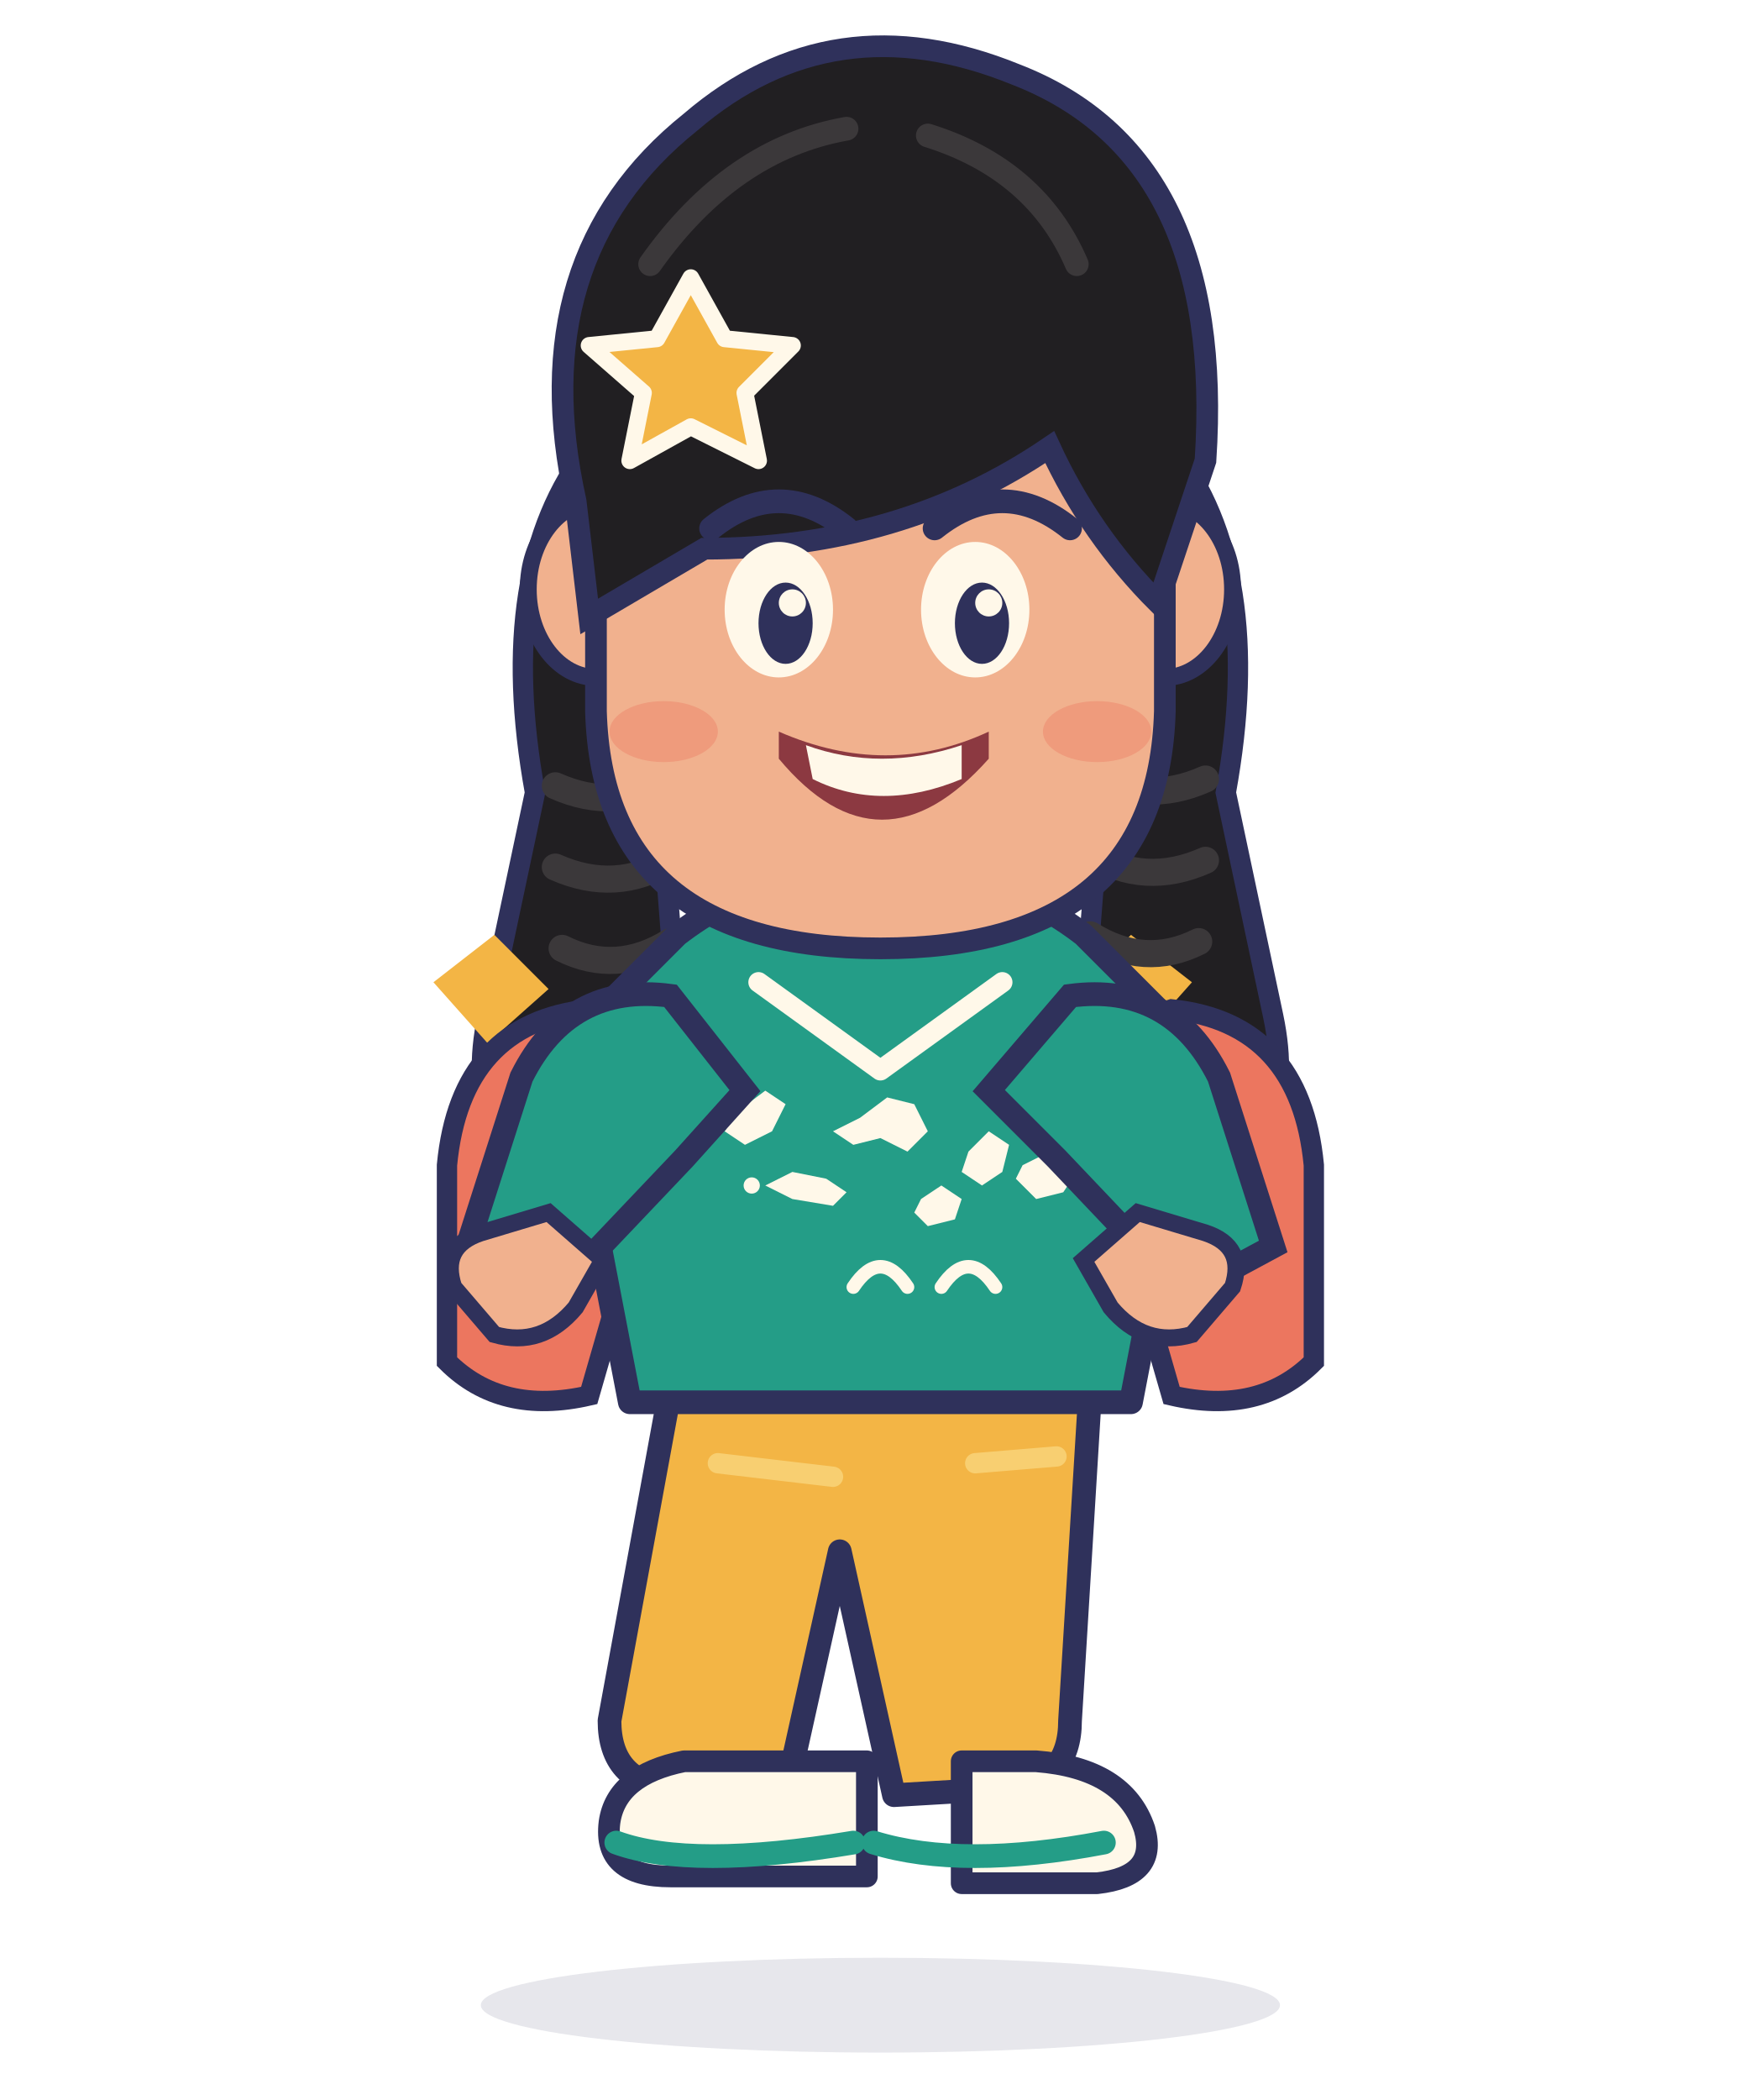
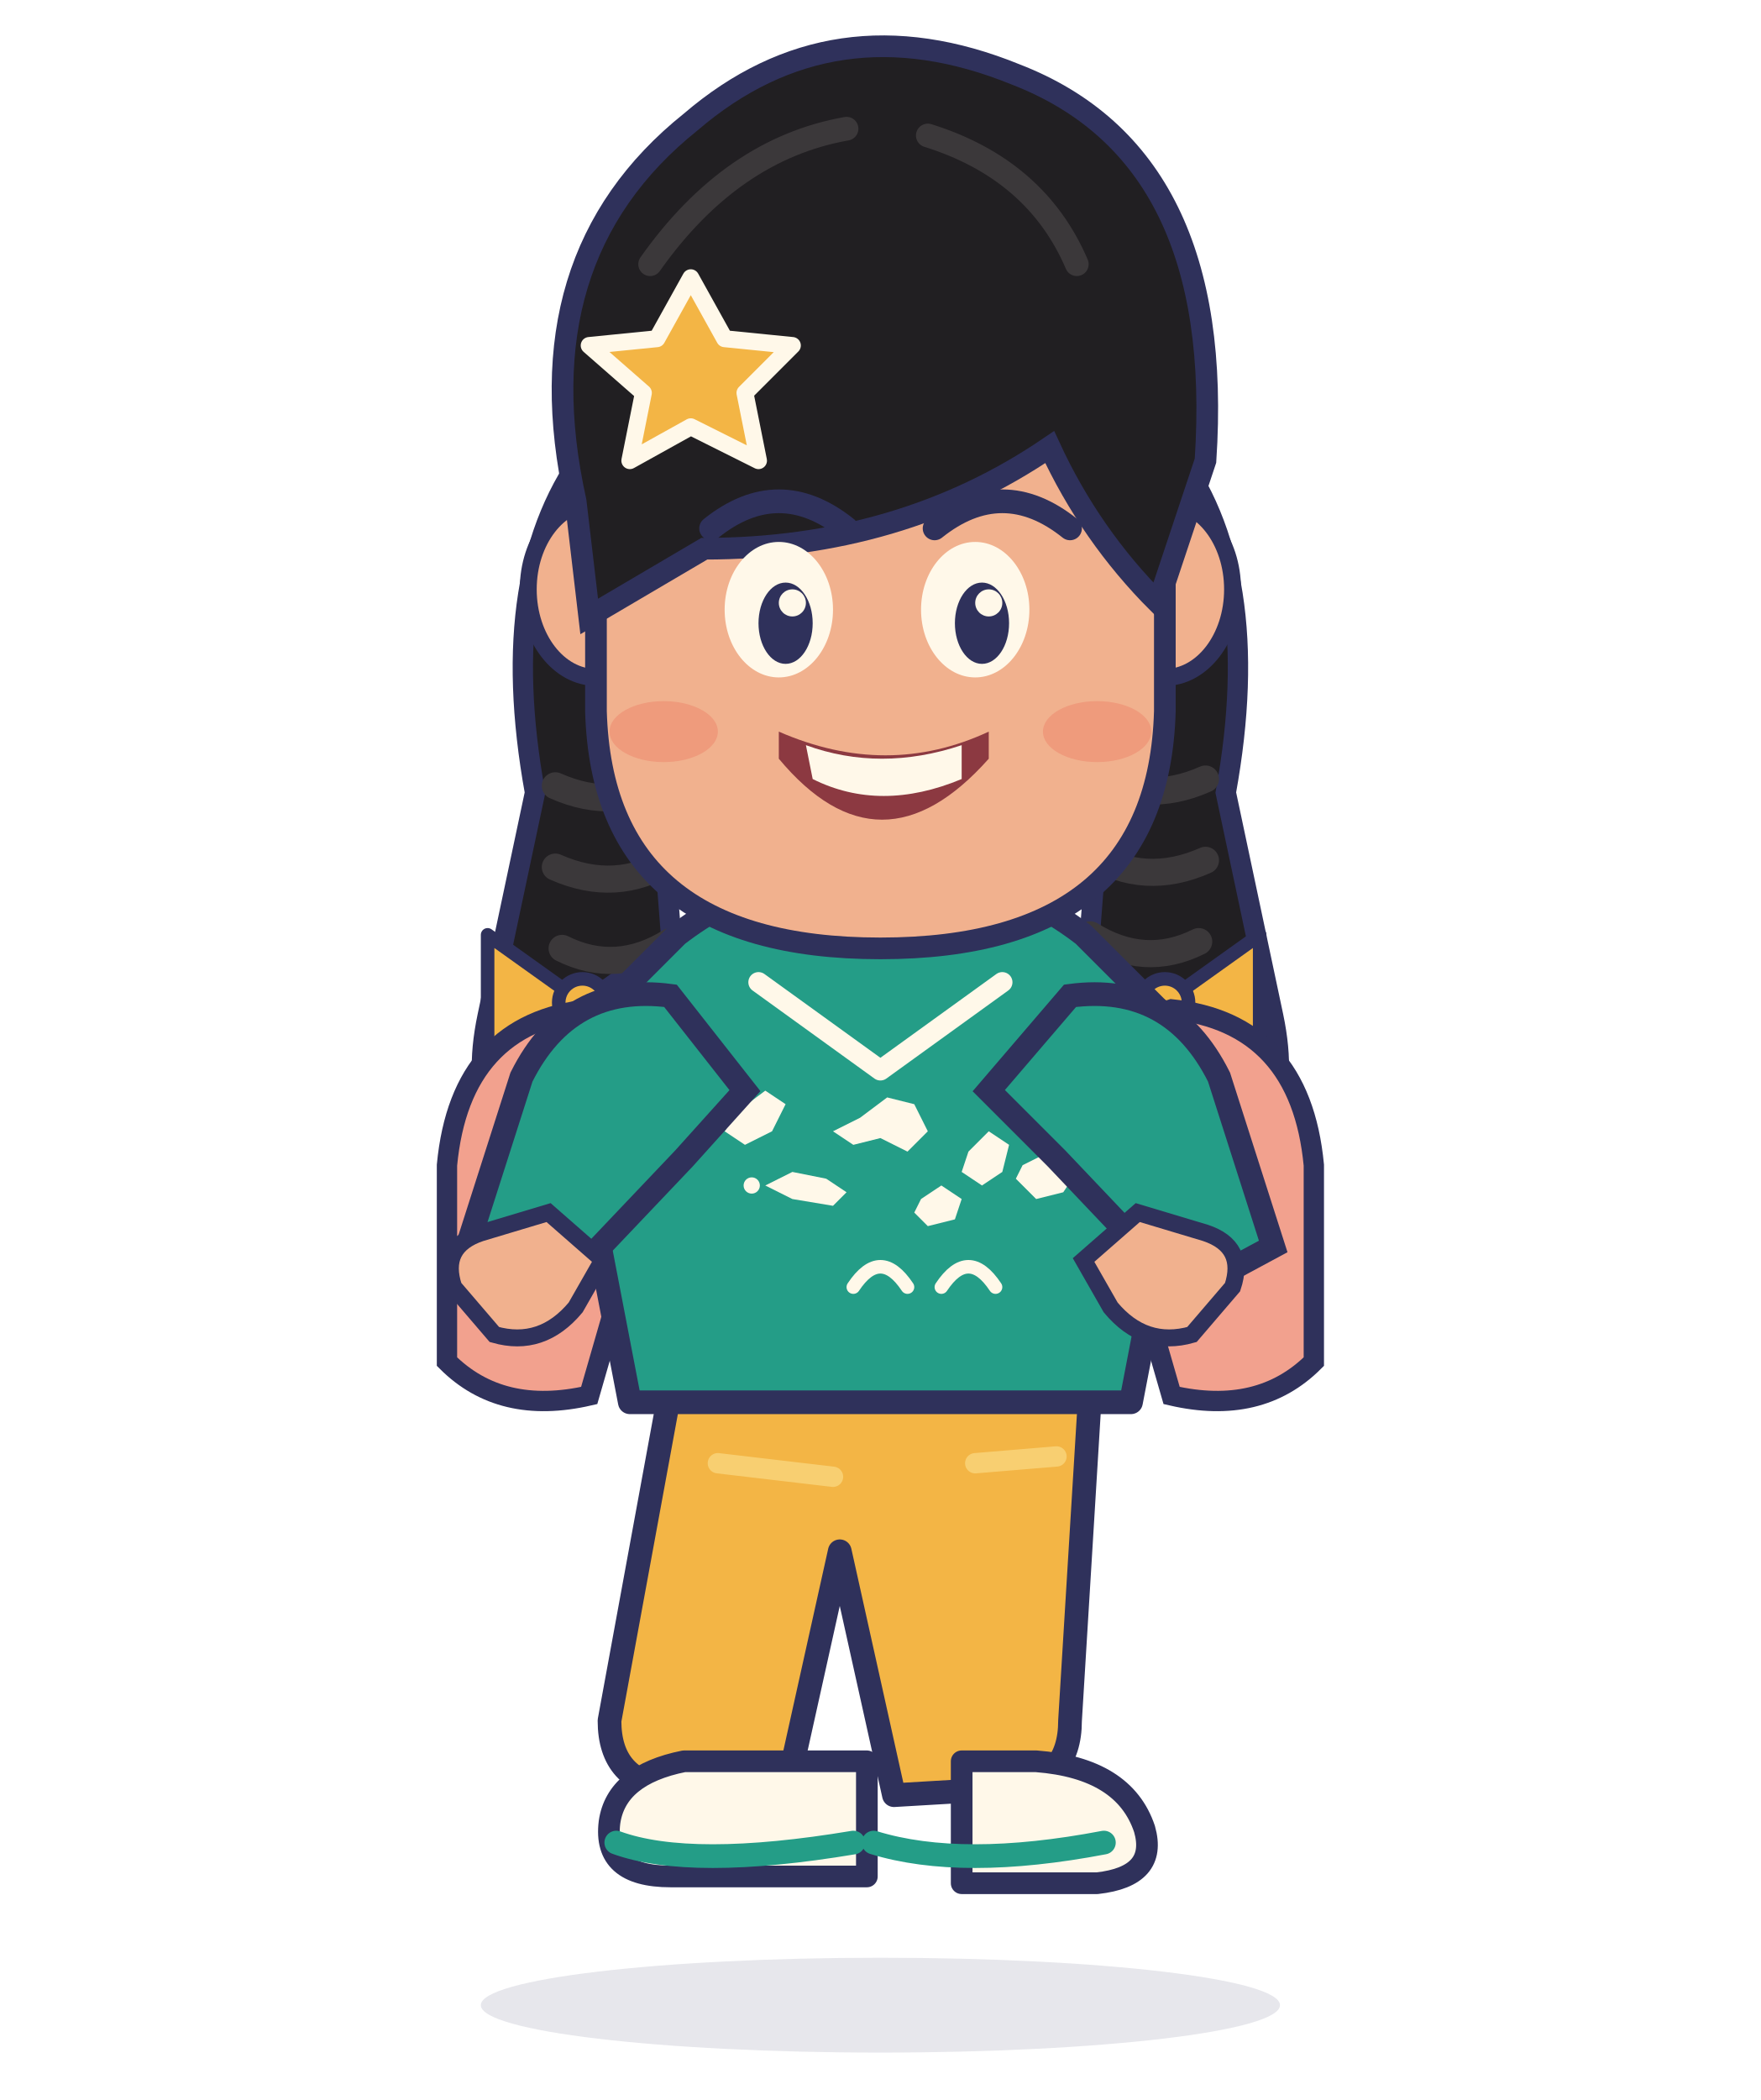
<svg xmlns="http://www.w3.org/2000/svg" viewBox="0 0 260 310" role="img" aria-label="Nara — greeting / neutral">
  <ellipse cx="130" cy="296" rx="59" ry="7" fill="#2f315b" opacity=".12" />
  <path d="M87 66q-14 18-8 51l-7 33q-4 19 11 24 17-5 17-24l-3-39Zm86 0q14 18 8 51l7 33q4 19-11 24-17-5-17-24l3-39Z" fill="#211f22" stroke="#2f315b" stroke-width="3" />
-   <path d="m64 145 9-7 8 8-9 8Z" fill="#f3b545" />
-   <path d="m176 145-9-7-8 8 9 8Z" fill="#f3b545" />
+   <path d="M86 148 72 138v20Zm0 0 14-10v20Z" fill="#f3b545" stroke="#2f315b" stroke-width="2" stroke-linejoin="round" />
+   <circle cx="86" cy="148" r="3.5" fill="#f3b545" stroke="#2f315b" stroke-width="2" />
+   <path d="M172 148 158 138v20Zm0 0 14-10v20Z" fill="#f3b545" stroke="#2f315b" stroke-width="2" stroke-linejoin="round" />
+   <circle cx="172" cy="148" r="3.5" fill="#f3b545" stroke="#2f315b" stroke-width="2" />
  <path d="M82 116q9 4 17-1m-17 13q9 4 17-1m-16 13q8 4 16-1m79-24q-9 4-17-1m17 13q-9 4-17-1m16 13q-8 4-16-1" fill="none" stroke="#3b383a" stroke-width="4" stroke-linecap="round" />
-   <path d="M87 149q-19 2-21 23v29q8 8 21 5l15-52Zm86 0q19 2 21 23v29q-8 8-21 5l-15-52Z" fill="#ec765f" stroke="#2f315b" stroke-width="3" />
-   <path d="M99 146q-8 17-5 43m67-43q8 17 5 43" fill="none" stroke="#ec765f" stroke-width="10" stroke-linecap="round" />
+   <path d="M87 149q-19 2-21 23v29q8 8 21 5l15-52Zm86 0q19 2 21 23v29q-8 8-21 5l-15-52Z" fill="#f2a18e" stroke="#2f315b" stroke-width="3" />
+   <path d="M99 146q-8 17-5 43m67-43q8 17 5 43" fill="none" stroke="#f2a18e" stroke-width="10" stroke-linecap="round" />
  <path d="M99 205h62l-3 49q0 9-9 10l-17 1-8-36-8 36-17-1q-9-1-9-10Z" fill="#f3b545" stroke="#2f315b" stroke-width="3.5" stroke-linejoin="round" />
  <path d="m106 216 17 2m21-2 12-1" fill="none" stroke="#f8cf71" stroke-width="3" stroke-linecap="round" />
  <path d="M111 260h17v17H99q-10 0-9-8 1-7 11-9Zm31 0h11q13 1 16 10 2 7-7 8h-20Z" fill="#fff8e9" stroke="#2f315b" stroke-width="3.2" stroke-linejoin="round" />
  <path d="M91 272q11 4 35 0m3 0q13 4 34 0" fill="none" stroke="#249d87" stroke-width="3.5" stroke-linecap="round" />
  <path d="M108 116h44v27q-3 13-22 13t-22-13Z" fill="#f1b18e" stroke="#2f315b" stroke-width="2.5" />
  <path d="M100 138q13-10 30-10t30 10l17 17-10 52H93l-10-52Z" fill="#249d87" stroke="#2f315b" stroke-width="3.5" stroke-linejoin="round" />
  <path d="m112 145 18 13 18-13" fill="none" stroke="#fff8e9" stroke-width="3" stroke-linecap="round" stroke-linejoin="round" />
  <path d="m109 164 4-3 3 2-2 4-4 2-3-2Zm8 9 5 1 3 2-2 2-6-1-4-2Zm10-8 4-3 4 1 2 4-3 3-4-2-4 1-3-2Zm9 12 3-2 3 2-1 3-4 1-2-2Zm7-7 3-3 3 2-1 4-3 2-3-2Zm8 2 4-2 4 3-2 3-4 1-3-3Z" fill="#fff8e9" />
  <circle cx="111" cy="175" r="1.2" fill="#fff8e9" />
  <circle cx="153" cy="165" r="1.3" fill="#fff8e9" />
  <path d="M126 190q4-6 8 0m5 0q4-6 8 0" stroke="#fff8e9" stroke-width="2" fill="none" stroke-linecap="round" />
  <path d="M99 147q-15-2-22 12l-8 25 13 7 19-20 9-10Zm59 0q15-2 22 12l8 25-13 7-19-20-10-10Z" fill="#249d87" stroke="#2f315b" stroke-width="3.5" />
  <path d="M71 182q-6 2-4 8l6 7q7 2 12-4l4-7-8-7Zm107 0q6 2 4 8l-6 7q-7 2-12-4l-4-7 8-7Z" fill="#f1b18e" stroke="#2f315b" stroke-width="2.5" />
  <ellipse cx="88" cy="87" rx="10" ry="13" fill="#f1b18e" stroke="#2f315b" stroke-width="2.5" />
  <ellipse cx="172" cy="87" rx="10" ry="13" fill="#f1b18e" stroke="#2f315b" stroke-width="2.5" />
  <path d="M88 70q0-39 42-41 42 2 42 41v35q-1 35-42 35t-42-35Z" fill="#f1b18e" stroke="#2f315b" stroke-width="3.2" stroke-linejoin="round" />
  <path d="M85 74q-8-36 17-56 21-18 48-7 31 12 28 57l-7 21q-10-10-16-23-22 15-51 15L87 91Z" fill="#211f22" stroke="#2f315b" stroke-width="3.2" />
  <path d="M96 39q12-17 29-20m12 1q16 5 22 19" fill="none" stroke="#3b383a" stroke-width="3.5" stroke-linecap="round" />
  <path d="m102 41 5 9 10 1-7 7 2 10-10-5-9 5 2-10-8-7 10-1Z" fill="#f3b545" stroke="#fff8e9" stroke-width="2.5" stroke-linejoin="round" />
  <path d="M105 78q10-8 20 0m13 0q10-8 20 0" fill="none" stroke="#2f315b" stroke-width="3.5" stroke-linecap="round" />
  <ellipse cx="115" cy="90" rx="8" ry="10" fill="#fff8e9" />
  <ellipse cx="144" cy="90" rx="8" ry="10" fill="#fff8e9" />
  <ellipse cx="116" cy="92" rx="4" ry="6" fill="#2f315b" />
  <ellipse cx="145" cy="92" rx="4" ry="6" fill="#2f315b" />
  <circle cx="117" cy="89" r="2" fill="#fff8e9" />
  <circle cx="146" cy="89" r="2" fill="#fff8e9" />
  <ellipse cx="98" cy="108" rx="8" ry="4.5" fill="#ec765f" opacity=".38" />
  <ellipse cx="162" cy="108" rx="8" ry="4.5" fill="#ec765f" opacity=".38" />
  <path d="M115 112q15 18 31 0v-4q-15 7-31 0Z" fill="#8c3941" />
  <path d="M119 110q11 4 23 0v5q-12 5-22 0Z" fill="#fff8e9" />
</svg>
